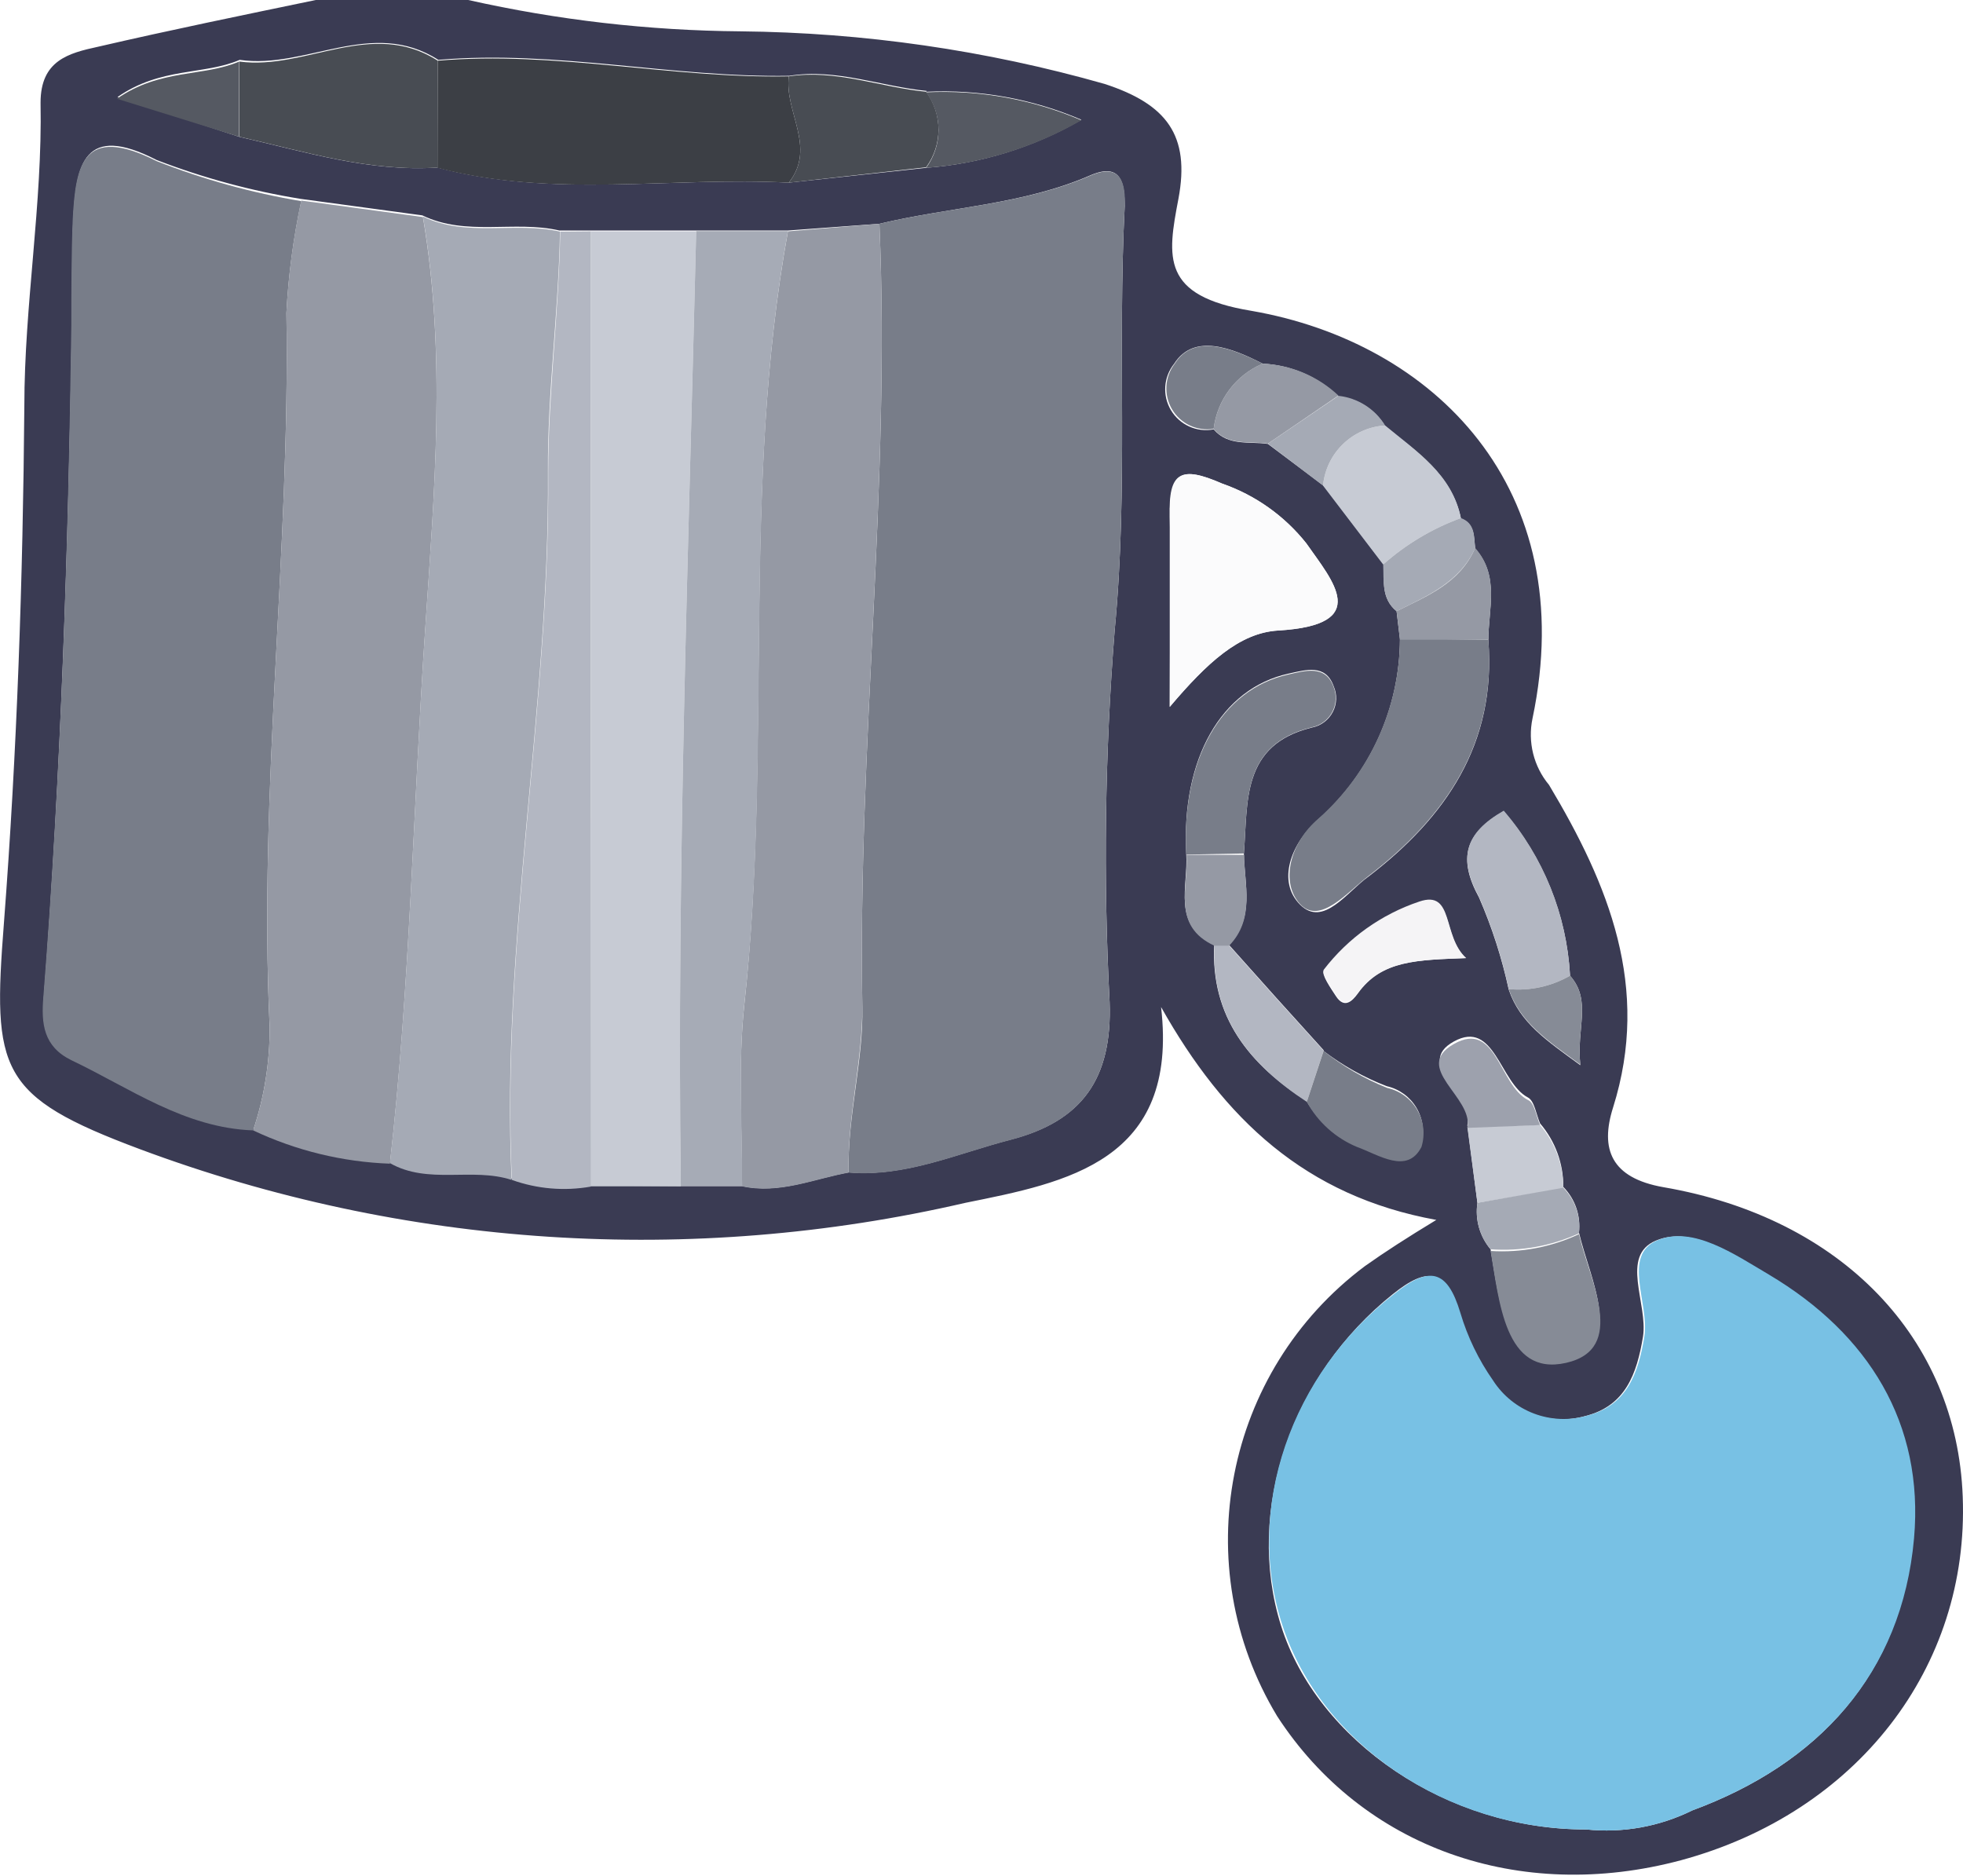
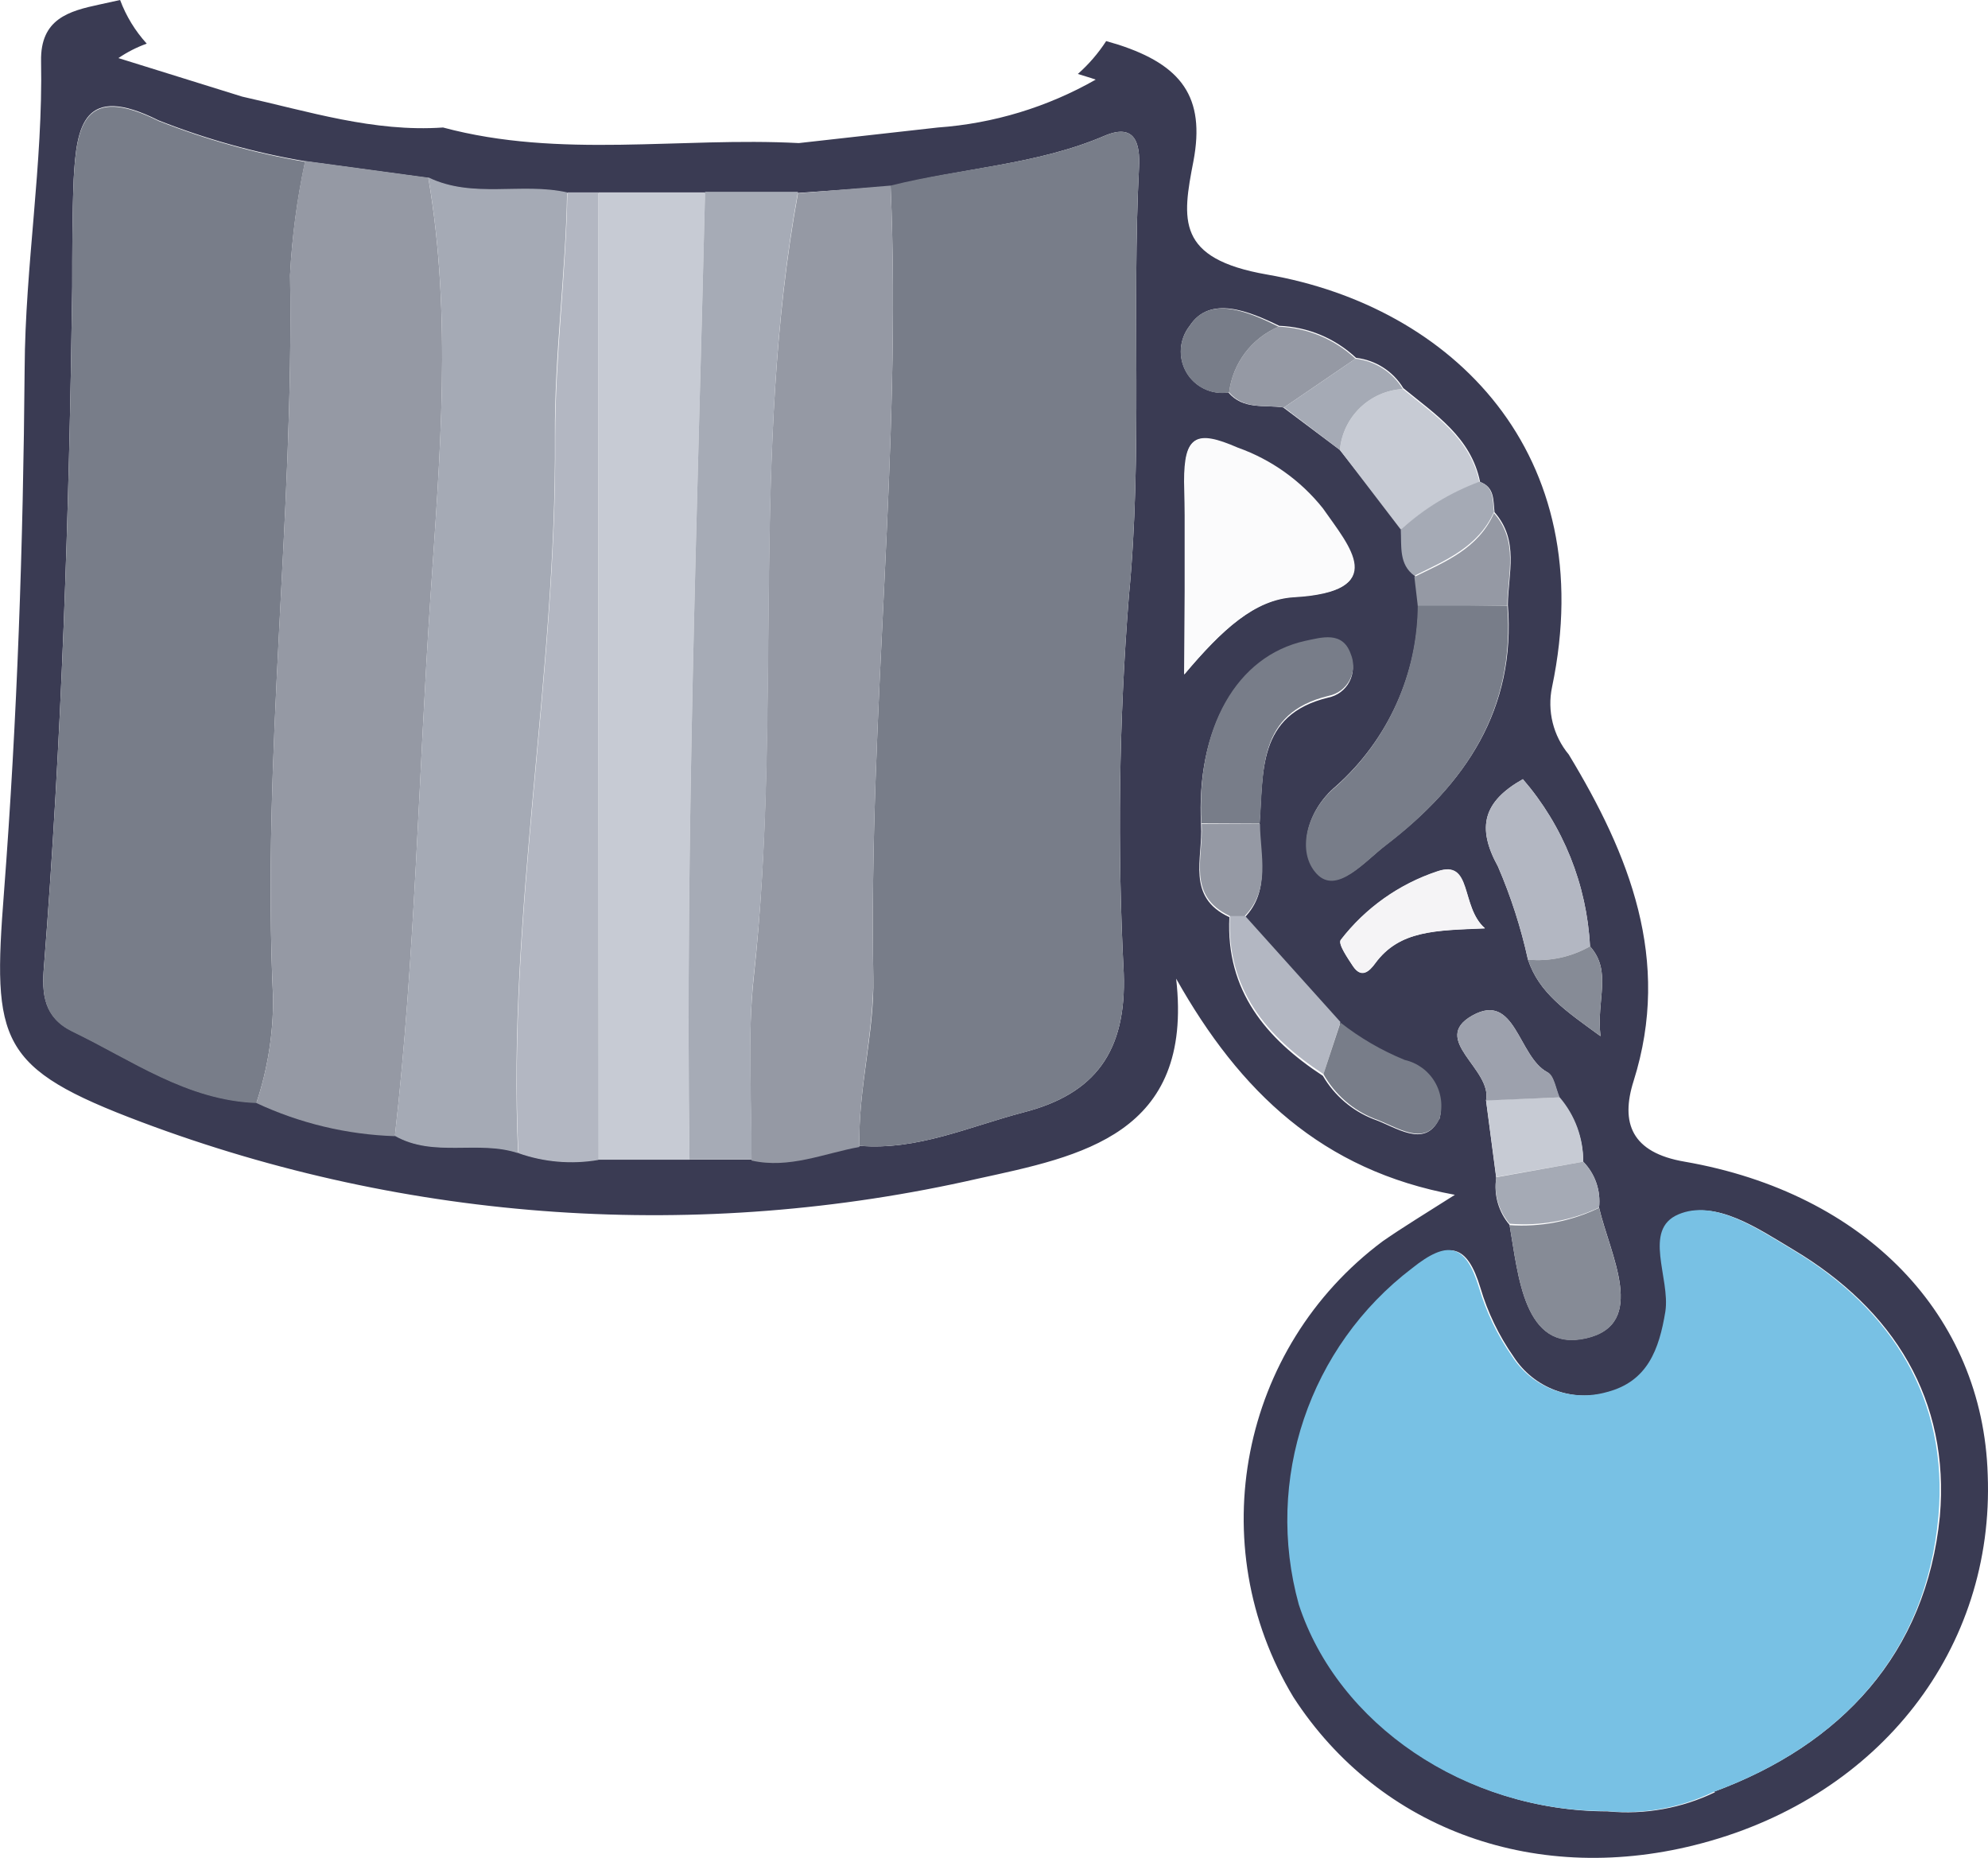
- <svg xmlns="http://www.w3.org/2000/svg" viewBox="0 0 70.18 67.06">
+ <svg xmlns="http://www.w3.org/2000/svg" viewBox="0 0 70.18 65.57">
  <g>
-     <path d="M16.74,0a46.09,46.09,0,0,0,9.73,1.12A49.34,49.34,0,0,1,39.49,3c2.21.72,3.07,1.83,2.64,4.11-.4,2.09-.62,3.47,2.6,4,6.53,1.13,11.79,6.34,10.06,14.57a2.81,2.81,0,0,0,.59,2.38c2.13,3.56,3.64,7.24,2.29,11.53-.47,1.48-.08,2.52,1.8,2.85,6.39,1.1,10.49,5.41,10.7,11.06.24,6.11-3.79,11.3-10.07,13-5.79,1.55-11.39-.45-14.44-5.15A12.21,12.21,0,0,1,48.8,45.26c.72-.51,1.48-1,2.55-1.65C46.67,42.76,43.76,40,41.51,36c.64,5.52-3.38,6.27-7,7A51.32,51.32,0,0,1,5,41.08C-.06,39.19-.27,38.27.14,33c.47-6.14.68-12.31.73-18.47,0-3.64.65-7.23.58-10.86,0-1.51,1-1.77,2.06-2C6.1,1.07,8.69.54,11.29,0ZM49.93,21.85l.12,1a8.64,8.64,0,0,1-2.91,6.43c-1,.88-1.49,2.23-.66,3.06s1.69-.47,2.44-1c2.78-2.13,4.58-4.76,4.29-8.45,0-1.12.41-2.29-.47-3.28-.05-.41,0-.88-.51-1.07-.32-1.58-1.59-2.38-2.71-3.31a2.24,2.24,0,0,0-1.67-1.06A4.2,4.2,0,0,0,45.14,13c-1.07-.55-2.45-1.11-3.16,0a1.46,1.46,0,0,0,1.41,2.35c.53.61,1.27.42,1.94.52l2,1.5,2.15,2.82C49.48,20.77,49.38,21.4,49.93,21.85ZM52.82,43a2.09,2.09,0,0,0,.47,1.66c.31,1.8.55,4.52,2.7,4s.84-2.95.46-4.6a2,2,0,0,0-.56-1.63,3.44,3.44,0,0,0-.83-2.27c-.14-.32-.2-.81-.44-.93-1-.53-1.19-2.8-2.64-2s.71,1.92.48,3Zm-5.5-5.46q-1.7-1.87-3.38-3.76c.93-1,.55-2.14.53-3.26.15-1.85-.1-3.89,2.43-4.51a1.07,1.07,0,0,0,.78-1.48c-.29-.81-1-.58-1.61-.45-2.42.53-3.84,3.06-3.66,6.44.08,1.16-.53,2.54,1,3.25-.13,2.59,1.26,4.28,3.3,5.59a3.64,3.64,0,0,0,1.79,1.54c.78.31,1.8,1.08,2.31,0a1.66,1.66,0,0,0-1.23-2.07A9.12,9.12,0,0,1,47.32,37.57Zm8.81-2.69A9.81,9.81,0,0,0,53.76,29c-1.4.8-1.64,1.7-.88,3.09a17.57,17.57,0,0,1,1.06,3.29c.4,1.18,1.34,1.81,2.56,2.7C56.35,36.76,56.92,35.77,56.13,34.88Zm-23-31.6c-1.64-.16-3.23-.81-4.91-.54-4.2.07-8.34-.93-12.55-.57-2.37-1.52-4.73.35-7.1,0-1.27.55-2.82.25-4.37,1.33L8.55,4.89c2.34.53,4.64,1.26,7.09,1.1,4.14,1.11,8.37.32,12.56.54L33.11,6a13,13,0,0,0,5.55-1.72A12.57,12.57,0,0,0,33.11,3.28ZM24.34,42.4h2.19c1.33.29,2.55-.26,3.81-.49,2.05.17,3.88-.68,5.79-1.17,2.55-.66,3.64-2.17,3.54-4.92a101.42,101.42,0,0,1,.18-13.28c.49-5.07.1-10.12.36-15.17,0-.81-.12-1.57-1.21-1.11C36.58,7.32,34,7.39,31.44,8l-3.27.24H20c-1.61-.37-3.33.22-4.9-.54l-4.35-.59A25.78,25.78,0,0,1,5.6,5.72C3,4.38,2.72,5.89,2.62,7.8c-.07,1.26,0,2.53-.05,3.8-.13,8-.39,16-1,24-.08,1,0,1.77,1,2.26,2.1,1,4,2.42,6.5,2.51a12.54,12.54,0,0,0,4.89,1.17c1.37.78,2.94.14,4.36.6a5.48,5.48,0,0,0,2.81.24Zm32.37,23a6.93,6.93,0,0,0,3.79-.68C65,63.06,68,59.84,68.38,55c.36-4.1-1.62-7.3-5.18-9.42-1.23-.73-2.71-1.77-4-1.23s-.28,2.25-.46,3.43c-.22,1.34-.63,2.48-2.06,2.84a3,3,0,0,1-3.35-1.26,8.34,8.34,0,0,1-1.17-2.42c-.47-1.56-1.11-1.68-2.36-.68-3.64,2.91-5.3,7.74-4,11.86S51.74,65.41,56.71,65.4ZM41.82,25.27c1.33-1.57,2.49-2.65,3.88-2.73,3.37-.2,1.95-1.76,1-3.12a6.62,6.62,0,0,0-3-2.13c-1.49-.65-1.93-.43-1.88,1.17C41.87,20.52,41.82,22.59,41.82,25.27Zm10.6,9c-.87-.78-.44-2.45-1.68-2a7.18,7.18,0,0,0-3.41,2.43c-.1.13.24.62.43.91.3.46.58.19.79-.1C49.4,34.32,50.68,34.32,52.42,34.25Z" style="fill:#3a3b53" />
-     <path d="M56.71,65.4c-5,0-9.48-3.07-10.86-7.29s.32-9,4-11.86c1.25-1,1.89-.88,2.36.68a8.34,8.34,0,0,0,1.17,2.42,3,3,0,0,0,3.35,1.26c1.43-.36,1.84-1.5,2.06-2.84.18-1.18-.81-2.89.46-3.43s2.76.5,4,1.23c3.56,2.12,5.54,5.32,5.18,9.42C68,59.84,65,63.06,60.5,64.72A6.93,6.93,0,0,1,56.71,65.4Z" style="fill:#78c1e4" />
-     <path d="M31.44,8C34,7.39,36.58,7.32,39,6.27c1.09-.46,1.25.3,1.21,1.11-.26,5.05.13,10.1-.36,15.17a101.42,101.42,0,0,0-.18,13.28c.1,2.75-1,4.26-3.54,4.92-1.91.49-3.74,1.34-5.79,1.17-.05-2,.53-4,.49-5.92C30.66,26.66,31.84,17.36,31.44,8Z" style="fill:#787d89" />
-     <path d="M9.05,40.41c-2.46-.09-4.4-1.51-6.5-2.51-1-.49-1.08-1.31-1-2.26.63-8,.89-16,1-24,0-1.27,0-2.54.05-3.8.1-1.91.35-3.42,3-2.08a25.78,25.78,0,0,0,5.17,1.43,25.17,25.17,0,0,0-.53,4c.14,8.51-1,17-.6,25.51A11.42,11.42,0,0,1,9.05,40.41Z" style="fill:#787d89" />
-     <path d="M9.05,40.41a11.42,11.42,0,0,0,.59-3.73c-.4-8.51.74-17,.6-25.51a25.17,25.17,0,0,1,.53-4l4.35.59c.84,4.92.41,9.81.08,14.76-.43,6.36-.54,12.74-1.26,19.08A12.54,12.54,0,0,1,9.05,40.41Z" style="fill:#9599a4" />
-     <path d="M13.94,41.58c.72-6.34.83-12.72,1.26-19.08.33-4.95.76-9.84-.08-14.76,1.57.76,3.29.17,4.9.54-.05,2.87-.45,5.77-.43,8.59.06,8.48-1.69,16.84-1.3,25.31C16.88,41.72,15.31,42.36,13.94,41.58Z" style="fill:#a5aab5" />
-     <path d="M31.44,8c.4,9.33-.78,18.63-.61,28,0,2-.54,3.92-.49,5.92-1.26.23-2.48.78-3.81.49,0-2.16-.15-4.35.08-6.49,1-9.19-.11-18.5,1.56-27.65Z" style="fill:#9599a4" />
-     <path d="M21.12,8.27h3.77c-.27,11.38-.7,22.75-.55,34.14l-3.23,0Q21.13,25.35,21.12,8.27Z" style="fill:#c7cbd4" />
-     <path d="M24.34,42.4c-.15-11.39.28-22.76.55-34.14h3.28c-1.67,9.15-.54,18.46-1.56,27.65-.23,2.14-.06,4.33-.08,6.49Z" style="fill:#a6abb6" />
-     <path d="M21.12,8.27q0,17.09,0,34.15a5.52,5.52,0,0,1-2.82-.24c-.39-8.47,1.36-16.83,1.3-25.31,0-2.82.38-5.72.43-8.59Z" style="fill:#b3b7c2" />
-     <path d="M15.65,2.17c4.21-.36,8.35.64,12.55.56-.16,1.27,1,2.54,0,3.8C24,6.31,19.78,7.1,15.64,6,15.64,4.72,15.65,3.44,15.65,2.17Z" style="fill:#3c3f45" />
-     <path d="M53.21,22.87c.29,3.69-1.51,6.32-4.29,8.45-.75.57-1.73,1.76-2.44,1s-.38-2.18.66-3.06a8.64,8.64,0,0,0,2.91-6.43Z" style="fill:#787d89" />
-     <path d="M41.82,25.27c0-2.68,0-4.75,0-6.81,0-1.6.39-1.82,1.88-1.17a6.62,6.62,0,0,1,3,2.13c.95,1.36,2.37,2.92-1,3.12C44.31,22.62,43.15,23.7,41.82,25.27Z" style="fill:#fbfbfc" />
-     <path d="M15.65,2.17c0,1.27,0,2.55,0,3.82-2.45.16-4.75-.57-7.09-1.1V2.2C10.92,2.52,13.28.65,15.65,2.17Z" style="fill:#484c53" />
-     <path d="M42.41,30.55c-.18-3.38,1.24-5.91,3.66-6.44.58-.13,1.32-.36,1.61.45A1.07,1.07,0,0,1,46.9,26c-2.53.62-2.28,2.66-2.43,4.51Z" style="fill:#787d89" />
-     <path d="M28.2,6.53c1-1.26-.16-2.53,0-3.8,1.68-.26,3.27.39,4.91.55a2.28,2.28,0,0,1,0,2.7Z" style="fill:#484c53" />
-     <path d="M53.94,35.36a17.57,17.57,0,0,0-1.06-3.29c-.76-1.39-.52-2.29.88-3.09a9.81,9.81,0,0,1,2.37,5.9A3.72,3.72,0,0,1,53.94,35.36Z" style="fill:#b3b7c2" />
-     <path d="M49.45,20.18,47.3,17.36a2.38,2.38,0,0,1,2.22-2.15c1.12.93,2.39,1.73,2.71,3.31A8.64,8.64,0,0,0,49.45,20.18Z" style="fill:#c7cbd4" />
-     <path d="M56.45,44.12c.38,1.65,1.74,4.1-.46,4.6s-2.39-2.23-2.7-4A6.47,6.47,0,0,0,56.45,44.12Z" style="fill:#868b96" />
-     <path d="M46.72,39.39c-2-1.31-3.43-3-3.3-5.59h.52q1.68,1.89,3.38,3.76Z" style="fill:#b3b7c2" />
-     <path d="M33.11,6a2.28,2.28,0,0,0,0-2.7,12.57,12.57,0,0,1,5.55,1A13,13,0,0,1,33.11,6Z" style="fill:#555962" />
-     <path d="M46.72,39.39l.6-1.82a9.12,9.12,0,0,0,2.27,1.32A1.66,1.66,0,0,1,50.82,41c-.51,1-1.53.28-2.31,0A3.64,3.64,0,0,1,46.72,39.39Z" style="fill:#787d89" />
-     <path d="M52.42,34.25c-1.74.07-3,.07-3.87,1.22-.21.29-.49.56-.79.1-.19-.29-.53-.78-.43-.91a7.18,7.18,0,0,1,3.41-2.43C52,31.8,51.55,33.47,52.42,34.25Z" style="fill:#f5f4f6" />
-     <path d="M45.33,15.86c-.67-.1-1.41.09-1.94-.52A2.91,2.91,0,0,1,45.14,13a4.2,4.2,0,0,1,2.71,1.14Z" style="fill:#9599a4" />
-     <path d="M55.06,40.22a3.44,3.44,0,0,1,.83,2.27L52.82,43l-.36-2.71Z" style="fill:#c7cbd4" />
-     <path d="M55.06,40.22l-2.6.1c.23-1.1-2-2.14-.48-3s1.61,1.46,2.64,2C54.86,39.41,54.92,39.9,55.06,40.22Z" style="fill:#9da1ad" />
-     <path d="M8.55,2.2V4.89L4.18,3.53C5.73,2.45,7.28,2.75,8.55,2.2Z" style="fill:#555962" />
-     <path d="M49.45,20.18a8.64,8.64,0,0,1,2.78-1.66c.52.19.46.66.51,1.07-.55,1.23-1.71,1.71-2.81,2.26C49.38,21.4,49.48,20.77,49.45,20.18Z" style="fill:#a5aab5" />
-     <path d="M49.93,21.85c1.1-.55,2.26-1,2.81-2.26.88,1,.48,2.16.47,3.28H50.05Z" style="fill:#9599a4" />
-     <path d="M45.14,13a2.91,2.91,0,0,0-1.75,2.33A1.46,1.46,0,0,1,42,13C42.69,11.9,44.07,12.46,45.14,13Z" style="fill:#787d89" />
-     <path d="M43.94,33.81h-.52c-1.54-.71-.93-2.09-1-3.25h2.06C44.49,31.67,44.87,32.85,43.94,33.81Z" style="fill:#9599a4" />
-     <path d="M52.82,43l3.07-.54a2,2,0,0,1,.56,1.63,6.47,6.47,0,0,1-3.16.57A2.09,2.09,0,0,1,52.82,43Z" style="fill:#a5aab5" />
-     <path d="M45.33,15.86l2.52-1.71a2.24,2.24,0,0,1,1.67,1.06,2.38,2.38,0,0,0-2.22,2.15Z" style="fill:#a5aab5" />
-     <path d="M53.94,35.36a3.72,3.72,0,0,0,2.19-.48c.79.89.22,1.88.37,3.18C55.28,37.17,54.34,36.54,53.94,35.36Z" style="fill:#868b96" />
+     <path d="M59.47,41c-1.88-.32-2.27-1.37-1.8-2.85,1.35-4.28-.16-8-2.29-11.52a2.82,2.82,0,0,1-.59-2.38C56.52,16,51.26,10.82,44.73,9.69c-3.22-.56-3-1.94-2.6-4,.43-2.27-.43-3.39-2.64-4.11l-.44-.13a5.63,5.63,0,0,1-1,1.16c.21.07.41.12.63.2A13.14,13.14,0,0,1,33.11,4.5l-4.91.55c-4.19-.22-8.42.56-12.56-.55-2.45.17-4.75-.57-7.09-1.09L4.18,2.05a4.47,4.47,0,0,1,1-.51A4.76,4.76,0,0,1,4.24,0L3.51.16c-1.07.23-2.09.5-2.06,2C1.52,5.79.89,9.38.87,13,.82,19.19.61,25.36.14,31.5c-.41,5.28-.2,6.2,4.85,8.1a51.4,51.4,0,0,0,29.53,2c3.61-.79,7.63-1.54,7-7.06,2.25,4,5.16,6.77,9.84,7.63-1.07.68-1.83,1.14-2.55,1.64A12.21,12.21,0,0,0,45.66,59.9c3.05,4.71,8.65,6.71,14.44,5.15,6.28-1.68,10.31-6.87,10.07-13C70,46.43,65.86,42.11,59.47,41ZM40.21,5.9c-.26,5,.13,10.1-.36,15.16a101.57,101.57,0,0,0-.18,13.29c.1,2.75-1,4.26-3.54,4.91-1.91.5-3.74,1.35-5.79,1.18-1.26.23-2.48.78-3.81.48H24.34l-3.23,0a5.59,5.59,0,0,1-2.81-.24c-1.42-.47-3,.17-4.36-.61a12.52,12.52,0,0,1-4.89-1.16c-2.46-.09-4.4-1.51-6.5-2.52-1-.49-1.08-1.31-1-2.26.63-8,.89-16,1-24,0-1.26,0-2.53.05-3.79.1-1.91.35-3.42,3-2.09a25.8,25.8,0,0,0,5.17,1.44l4.35.59c1.57.76,3.29.17,4.9.53h1.1l3.77,0h3.28l3.27-.23C34,5.91,36.58,5.83,39,4.79,40.09,4.33,40.25,5.09,40.21,5.9ZM52.46,38.84c.23-1.11-2-2.15-.48-3s1.61,1.45,2.64,2c.24.13.3.61.44.93A3.44,3.44,0,0,1,55.89,41a2,2,0,0,1,.56,1.62c.38,1.65,1.74,4.11-.46,4.61s-2.39-2.23-2.7-4a2.06,2.06,0,0,1-.47-1.65Zm3.67-5.44c.79.89.22,1.87.37,3.17-1.22-.89-2.16-1.51-2.56-2.7a18.06,18.06,0,0,0-1.06-3.29c-.76-1.38-.52-2.29.88-3.08A9.79,9.79,0,0,1,56.13,33.4ZM42,11.5c.71-1.09,2.09-.52,3.16,0a4.19,4.19,0,0,1,2.71,1.13,2.25,2.25,0,0,1,1.67,1.07c1.12.92,2.39,1.73,2.71,3.31.52.19.46.65.51,1.07.88,1,.48,2.16.47,3.27.29,3.69-1.51,6.33-4.29,8.46-.75.57-1.73,1.76-2.44,1s-.38-2.19.66-3.06a8.66,8.66,0,0,0,2.91-6.44l-.12-1c-.55-.44-.45-1.07-.48-1.67L47.3,15.88l-2-1.5c-.67-.1-1.41.09-1.94-.53A1.46,1.46,0,0,1,42,11.5ZM41.8,17c0-1.6.39-1.83,1.88-1.18a6.71,6.71,0,0,1,3,2.14c.95,1.36,2.37,2.92-1,3.12-1.39.08-2.55,1.15-3.88,2.73C41.82,21.11,41.87,19,41.8,17Zm9,22.5c-.51,1.05-1.53.27-2.31,0a3.57,3.57,0,0,1-1.79-1.53c-2-1.31-3.43-3-3.3-5.6-1.54-.71-.93-2.08-1-3.25-.18-3.38,1.24-5.9,3.66-6.44.58-.12,1.32-.36,1.61.45a1.08,1.08,0,0,1-.78,1.49c-2.53.61-2.28,2.65-2.43,4.51,0,1.12.4,2.3-.53,3.26l3.38,3.76a9.44,9.44,0,0,0,2.27,1.32A1.66,1.66,0,0,1,50.82,39.48ZM48.55,34c-.21.29-.49.55-.79.1-.19-.29-.53-.78-.43-.92a7.15,7.15,0,0,1,3.41-2.42c1.24-.43.81,1.24,1.68,2C50.68,32.84,49.4,32.83,48.55,34Zm12,29.25a7.12,7.12,0,0,1-3.79.68c-5,0-9.48-3.07-10.86-7.29a11.17,11.17,0,0,1,4-11.87c1.25-1,1.89-.87,2.36.68a8.4,8.4,0,0,0,1.17,2.43,3,3,0,0,0,3.35,1.26c1.43-.37,1.84-1.5,2.06-2.84.18-1.18-.81-2.89.46-3.43s2.76.49,4,1.23c3.56,2.12,5.54,5.32,5.18,9.42C68,58.36,65,61.58,60.5,63.24Z" style="fill:#3a3b53" />
+     <path d="M56.71,63.92c-5,0-9.48-3.07-10.86-7.29a11.17,11.17,0,0,1,4-11.87c1.25-1,1.89-.87,2.36.68a8.4,8.4,0,0,0,1.17,2.43,3,3,0,0,0,3.35,1.26c1.43-.37,1.84-1.5,2.06-2.84.18-1.18-.81-2.89.46-3.43s2.76.49,4,1.23c3.56,2.12,5.54,5.32,5.18,9.42C68,58.36,65,61.58,60.5,63.24A7.12,7.12,0,0,1,56.71,63.92Z" style="fill:#78c1e4" />
+     <path d="M31.44,6.55C34,5.91,36.58,5.83,39,4.79c1.09-.46,1.25.3,1.21,1.11-.26,5,.13,10.1-.36,15.16a101.57,101.57,0,0,0-.18,13.29c.1,2.75-1,4.26-3.54,4.91-1.91.5-3.74,1.35-5.79,1.18-.05-2,.53-4,.49-5.93C30.66,25.18,31.84,15.88,31.44,6.55Z" style="fill:#787d89" />
+     <path d="M9.05,38.93c-2.46-.09-4.4-1.51-6.5-2.52-1-.49-1.08-1.31-1-2.26.63-8,.89-16,1-24,0-1.26,0-2.53.05-3.79.1-1.91.35-3.42,3-2.09a25.8,25.8,0,0,0,5.17,1.44,25.2,25.2,0,0,0-.53,4c.14,8.52-1,17-.6,25.52A11.47,11.47,0,0,1,9.05,38.93Z" style="fill:#787d89" />
+     <path d="M9.05,38.93a11.47,11.47,0,0,0,.59-3.73c-.4-8.52.74-17,.6-25.52a25.2,25.2,0,0,1,.53-4l4.35.59c.84,4.91.41,9.81.08,14.75-.43,6.36-.54,12.74-1.26,19.08A12.52,12.52,0,0,1,9.05,38.93Z" style="fill:#9599a4" />
+     <path d="M13.94,40.09c.72-6.34.83-12.72,1.26-19.08.33-4.94.76-9.84-.08-14.75,1.57.76,3.29.17,4.9.53-.05,2.88-.45,5.77-.43,8.6.06,8.47-1.69,16.84-1.3,25.31C16.88,40.23,15.31,40.87,13.94,40.09Z" style="fill:#a5aab5" />
+     <path d="M31.44,6.55c.4,9.33-.78,18.63-.61,28,0,2-.54,3.93-.49,5.93-1.26.23-2.48.78-3.81.48,0-2.16-.15-4.34.08-6.48,1-9.2-.11-18.51,1.56-27.66Z" style="fill:#9599a4" />
+     <path d="M21.12,6.79l3.77,0c-.27,11.38-.7,22.76-.55,34.14l-3.23,0Q21.13,23.87,21.12,6.79Z" style="fill:#c7cbd4" />
+     <path d="M24.34,40.91c-.15-11.38.28-22.76.55-34.14h3.28c-1.67,9.15-.54,18.46-1.56,27.66-.23,2.14-.06,4.32-.08,6.48Z" style="fill:#a6abb6" />
+     <path d="M21.12,6.79q0,17.07,0,34.15a5.63,5.63,0,0,1-2.82-.24c-.39-8.47,1.36-16.84,1.3-25.31,0-2.83.38-5.72.43-8.6Z" style="fill:#b3b7c2" />
+     <path d="M53.21,21.38c.29,3.69-1.51,6.33-4.29,8.46-.75.57-1.73,1.76-2.44,1s-.38-2.19.66-3.06a8.66,8.66,0,0,0,2.91-6.44Z" style="fill:#787d89" />
+     <path d="M41.82,23.79c0-2.68,0-4.75,0-6.81,0-1.6.39-1.83,1.88-1.18a6.71,6.71,0,0,1,3,2.14c.95,1.36,2.37,2.92-1,3.12C44.31,21.14,43.15,22.21,41.82,23.79Z" style="fill:#fbfbfc" />
+     <path d="M42.41,29.06c-.18-3.38,1.24-5.9,3.66-6.44.58-.12,1.32-.36,1.61.45a1.08,1.08,0,0,1-.78,1.49c-2.53.61-2.28,2.65-2.43,4.51Z" style="fill:#787d89" />
+     <path d="M53.94,33.87a18.06,18.06,0,0,0-1.06-3.29c-.76-1.38-.52-2.29.88-3.08a9.79,9.79,0,0,1,2.37,5.9A3.71,3.71,0,0,1,53.94,33.87Z" style="fill:#b3b7c2" />
+     <path d="M49.45,18.69,47.3,15.88a2.37,2.37,0,0,1,2.22-2.15c1.12.92,2.39,1.73,2.71,3.31A8.61,8.61,0,0,0,49.45,18.69Z" style="fill:#c7cbd4" />
+     <path d="M56.45,42.63c.38,1.65,1.74,4.11-.46,4.61s-2.39-2.23-2.7-4A6.25,6.25,0,0,0,56.45,42.63Z" style="fill:#868b96" />
+     <path d="M46.72,37.91c-2-1.31-3.43-3-3.3-5.6l.52,0,3.38,3.76Z" style="fill:#b3b7c2" />
+     <path d="M46.72,37.91l.6-1.82a9.44,9.44,0,0,0,2.27,1.32,1.66,1.66,0,0,1,1.23,2.07c-.51,1.05-1.53.27-2.31,0A3.57,3.57,0,0,1,46.72,37.91Z" style="fill:#787d89" />
+     <path d="M52.42,32.77c-1.74.07-3,.06-3.87,1.22-.21.29-.49.55-.79.1-.19-.29-.53-.78-.43-.92a7.15,7.15,0,0,1,3.41-2.42C52,30.32,51.55,32,52.42,32.77Z" style="fill:#f5f4f6" />
+     <path d="M45.33,14.38c-.67-.1-1.41.09-1.94-.53a2.9,2.9,0,0,1,1.75-2.32,4.19,4.19,0,0,1,2.71,1.13Z" style="fill:#9599a4" />
+     <path d="M55.06,38.73A3.44,3.44,0,0,1,55.89,41l-3.07.54-.36-2.71Z" style="fill:#c7cbd4" />
+     <path d="M55.06,38.73l-2.6.11c.23-1.11-2-2.15-.48-3s1.61,1.45,2.64,2C54.86,37.93,54.92,38.41,55.06,38.73Z" style="fill:#9da1ad" />
+     <path d="M49.45,18.69A8.61,8.61,0,0,1,52.23,17c.52.19.46.65.51,1.07-.55,1.23-1.71,1.71-2.81,2.25C49.38,19.92,49.48,19.29,49.45,18.69Z" style="fill:#a5aab5" />
+     <path d="M49.93,20.36c1.1-.54,2.26-1,2.81-2.25.88,1,.48,2.16.47,3.27H50.05Z" style="fill:#9599a4" />
+     <path d="M45.14,11.53a2.9,2.9,0,0,0-1.75,2.32A1.46,1.46,0,0,1,42,11.5C42.69,10.41,44.07,11,45.14,11.53Z" style="fill:#787d89" />
+     <path d="M43.94,32.33l-.52,0c-1.54-.71-.93-2.08-1-3.25h2.06C44.49,30.19,44.87,31.37,43.94,32.33Z" style="fill:#9599a4" />
+     <path d="M52.82,41.55,55.89,41a2,2,0,0,1,.56,1.62,6.25,6.25,0,0,1-3.16.57A2.06,2.06,0,0,1,52.82,41.55Z" style="fill:#a5aab5" />
+     <path d="M45.33,14.38l2.52-1.72a2.25,2.25,0,0,1,1.67,1.07,2.37,2.37,0,0,0-2.22,2.15Z" style="fill:#a5aab5" />
+     <path d="M53.94,33.87a3.71,3.71,0,0,0,2.19-.47c.79.89.22,1.87.37,3.17C55.28,35.68,54.34,35.06,53.94,33.87Z" style="fill:#868b96" />
  </g>
</svg>
